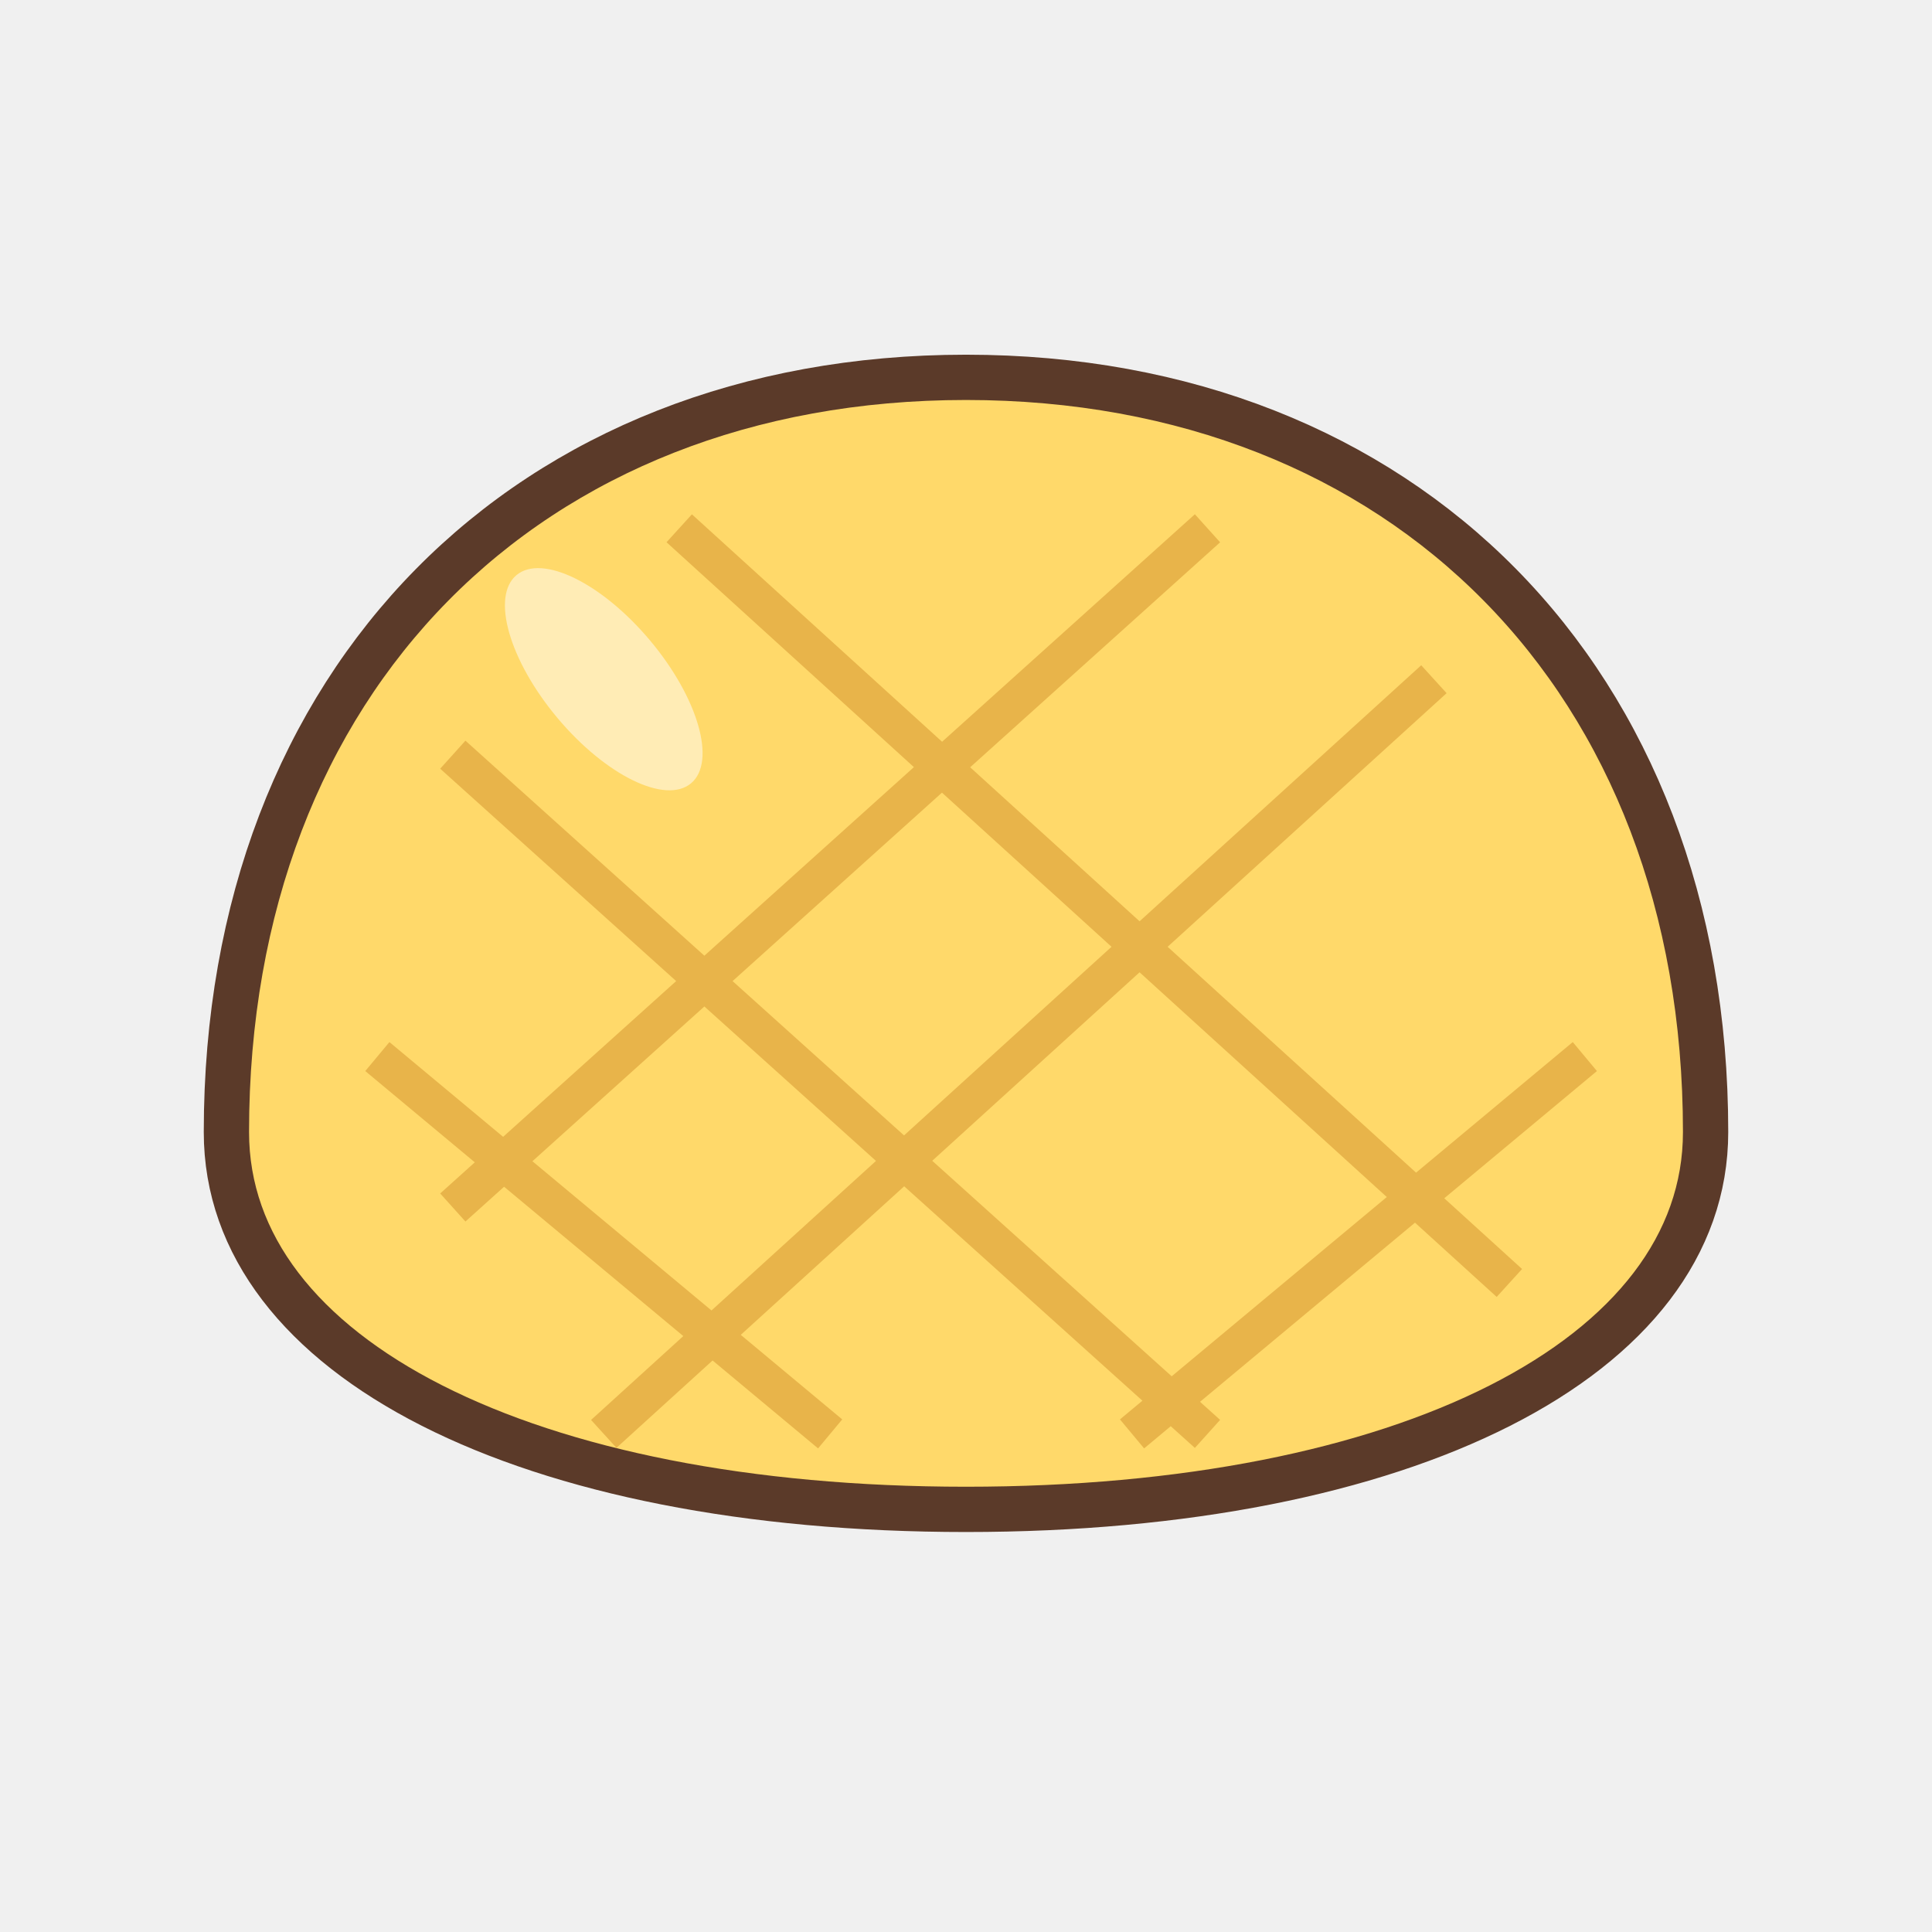
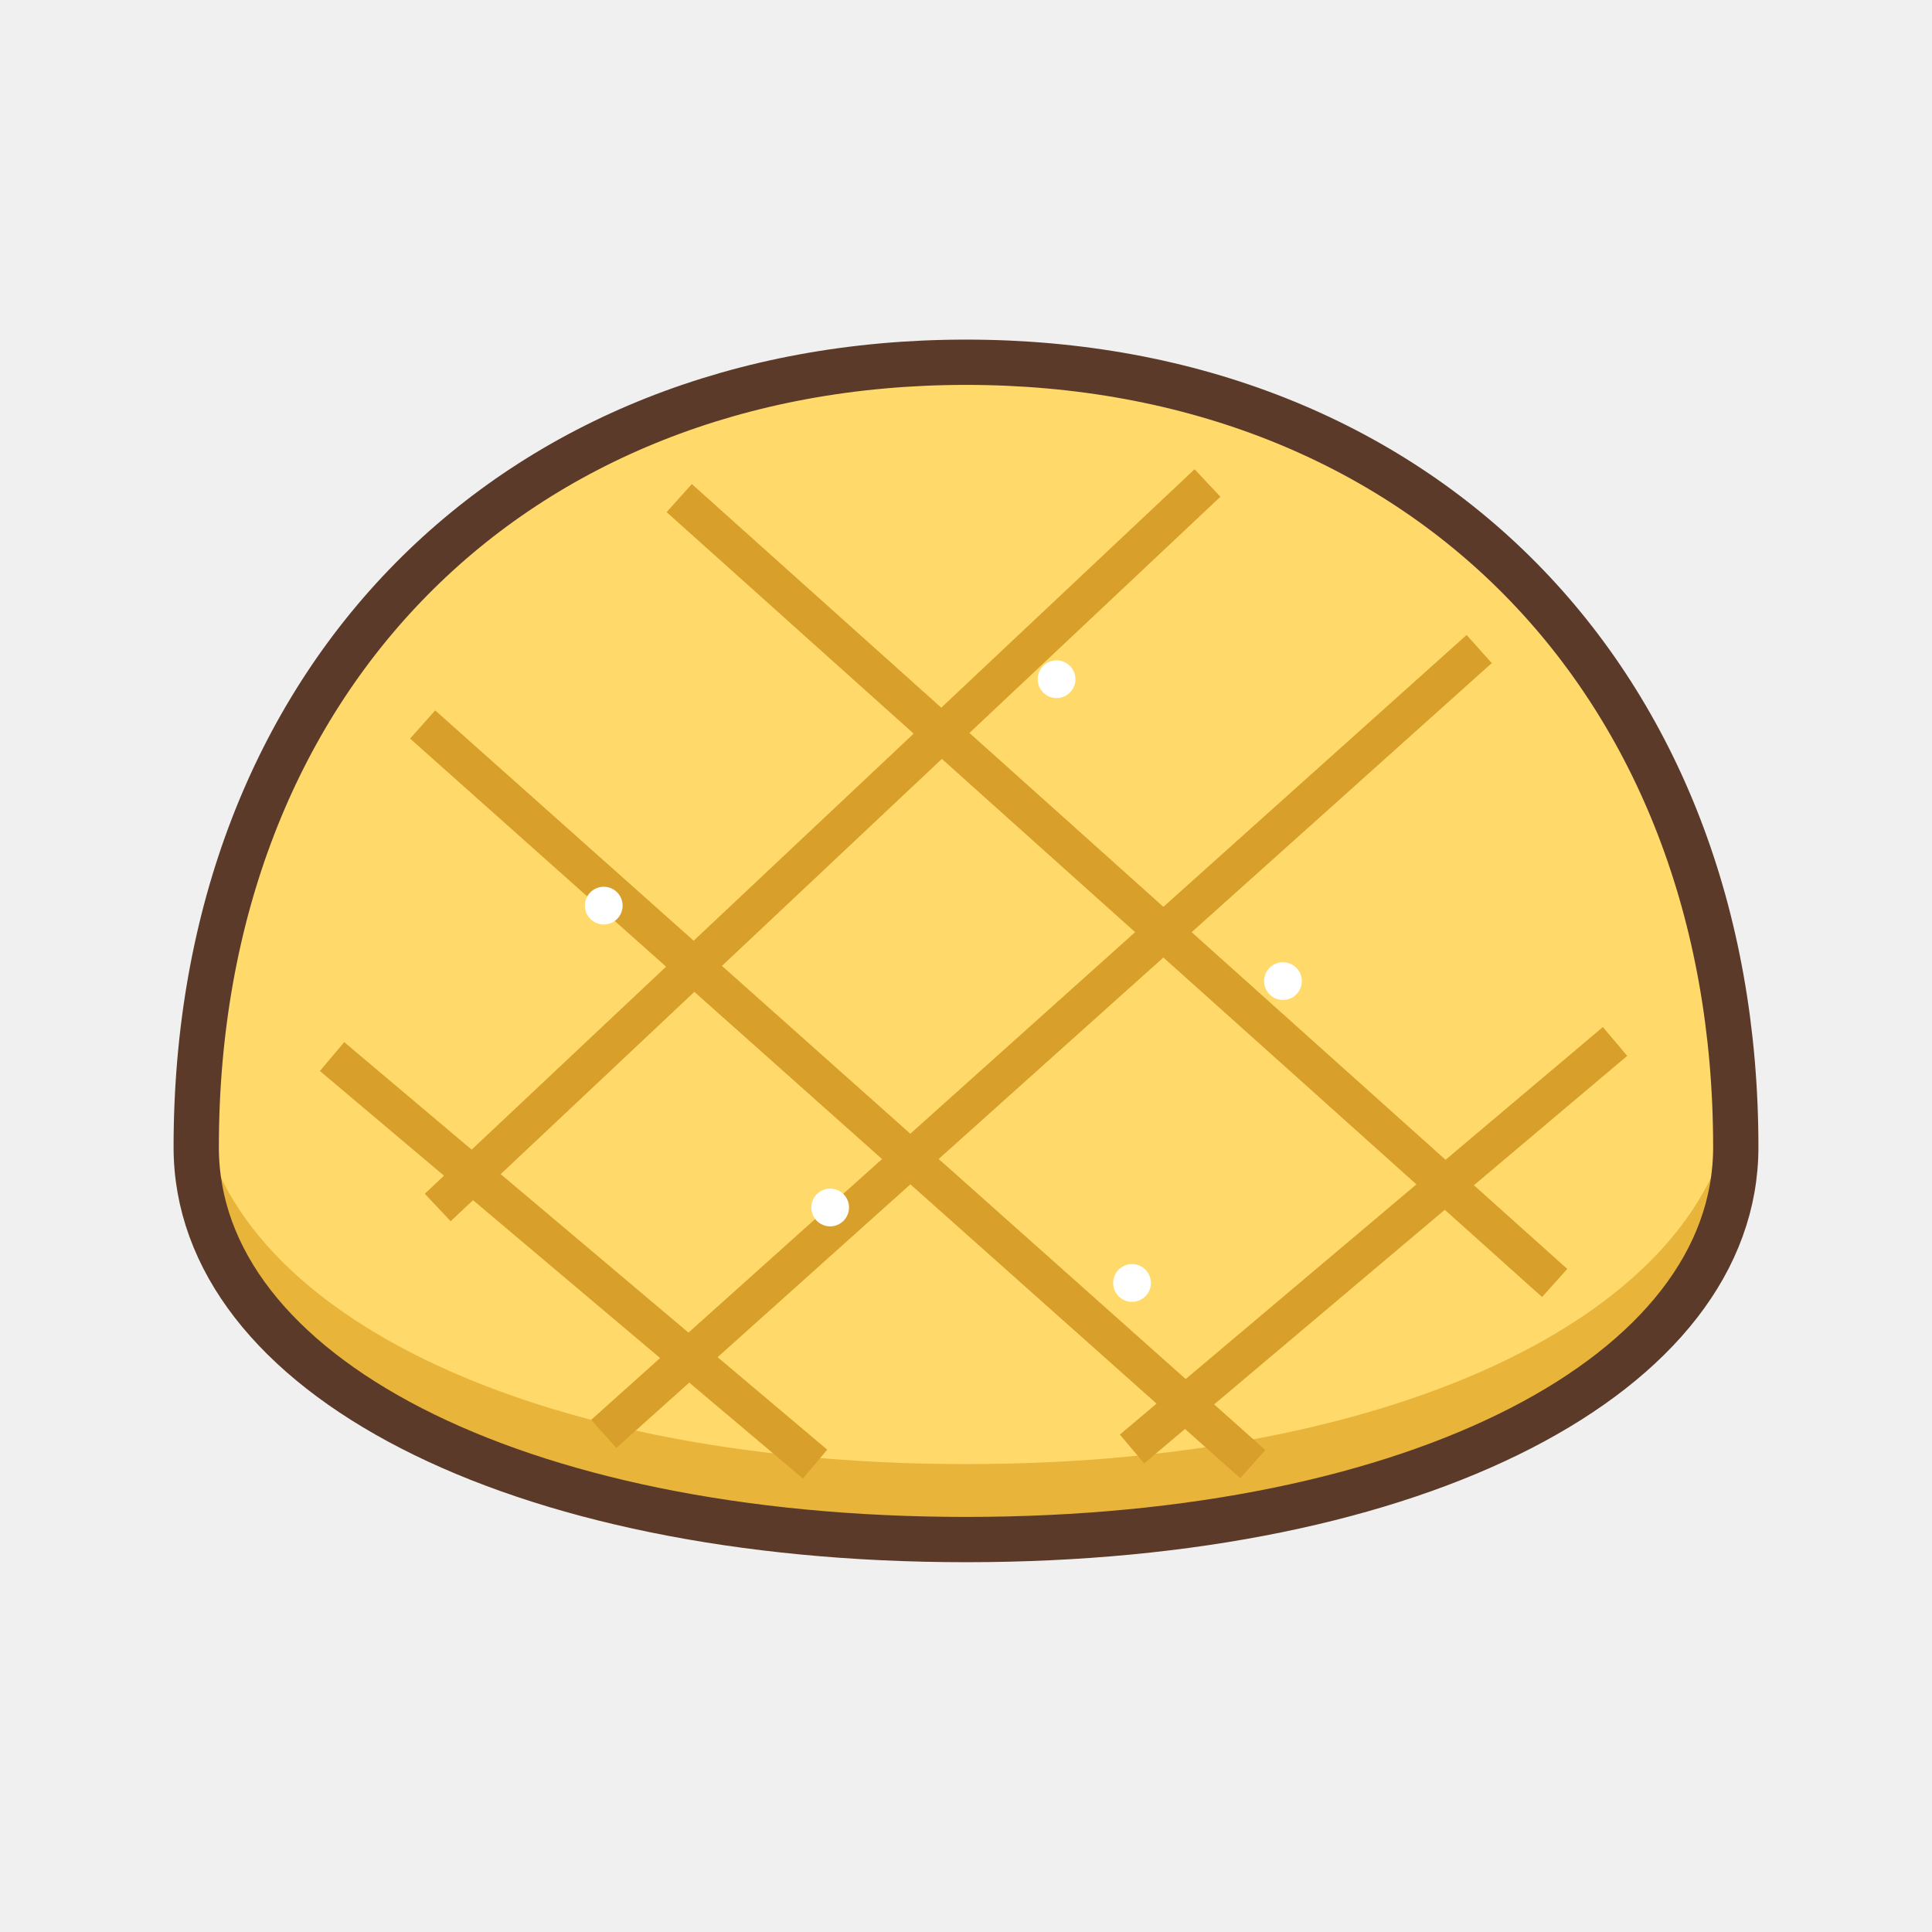
<svg xmlns="http://www.w3.org/2000/svg" viewBox="0 0 256 256">
  <g stroke="#5b3a29" stroke-width="6" stroke-linejoin="round" stroke-linecap="round">
-     <path d="M30 150c0-60 40-100 98-100s98 40 98 100c0 30-40 50-98 50s-98-20-98-50z" fill="#ffd96a" />
+     <defs>
+       <path id="s70" d="M26 152c0-62 42-104 102-104s102 42 102 104c0 30-42 52-102 52s-102-22-102-52z" />
+       <clipPath id="cs70">
+         <use href="#s70" />
+       </clipPath>
+     </defs>
+     <use href="#s70" fill="#e8b43a" stroke="none" />
+     <g clip-path="url(#cs70)">
+       <use href="#s70" fill="#ffd96a" stroke="none" transform="translate(0 -10)" />
+     </g>
+     <use href="#s70" fill="none" />
  </g>
-   <g stroke="#e8b44a" stroke-width="5">
-     <path d="M60 100l100 90M90 70l110 100M50 140l60 50M190 90l-110 100M160 70L60 160M210 140l-60 50" />
+   <g stroke="#d8a02a" stroke-width="5">
+     <path d="M56 96l110 98M90 66l116 104M44 140l64 54M196 86l-116 104M160 64L58 160M214 138l-64 54" />
  </g>
-   <ellipse cx="80" cy="90" rx="8" ry="18" fill="#fff" opacity=".5" transform="rotate(-40 80 90)" />
+   <circle cx="80" cy="120" r="2.5" fill="#fff" />
+   <circle cx="140" cy="90" r="2.5" fill="#fff" />
+   <circle cx="170" cy="130" r="2.5" fill="#fff" />
+   <circle cx="110" cy="160" r="2.5" fill="#fff" />
+   <circle cx="150" cy="170" r="2.5" fill="#fff" />
</svg>
